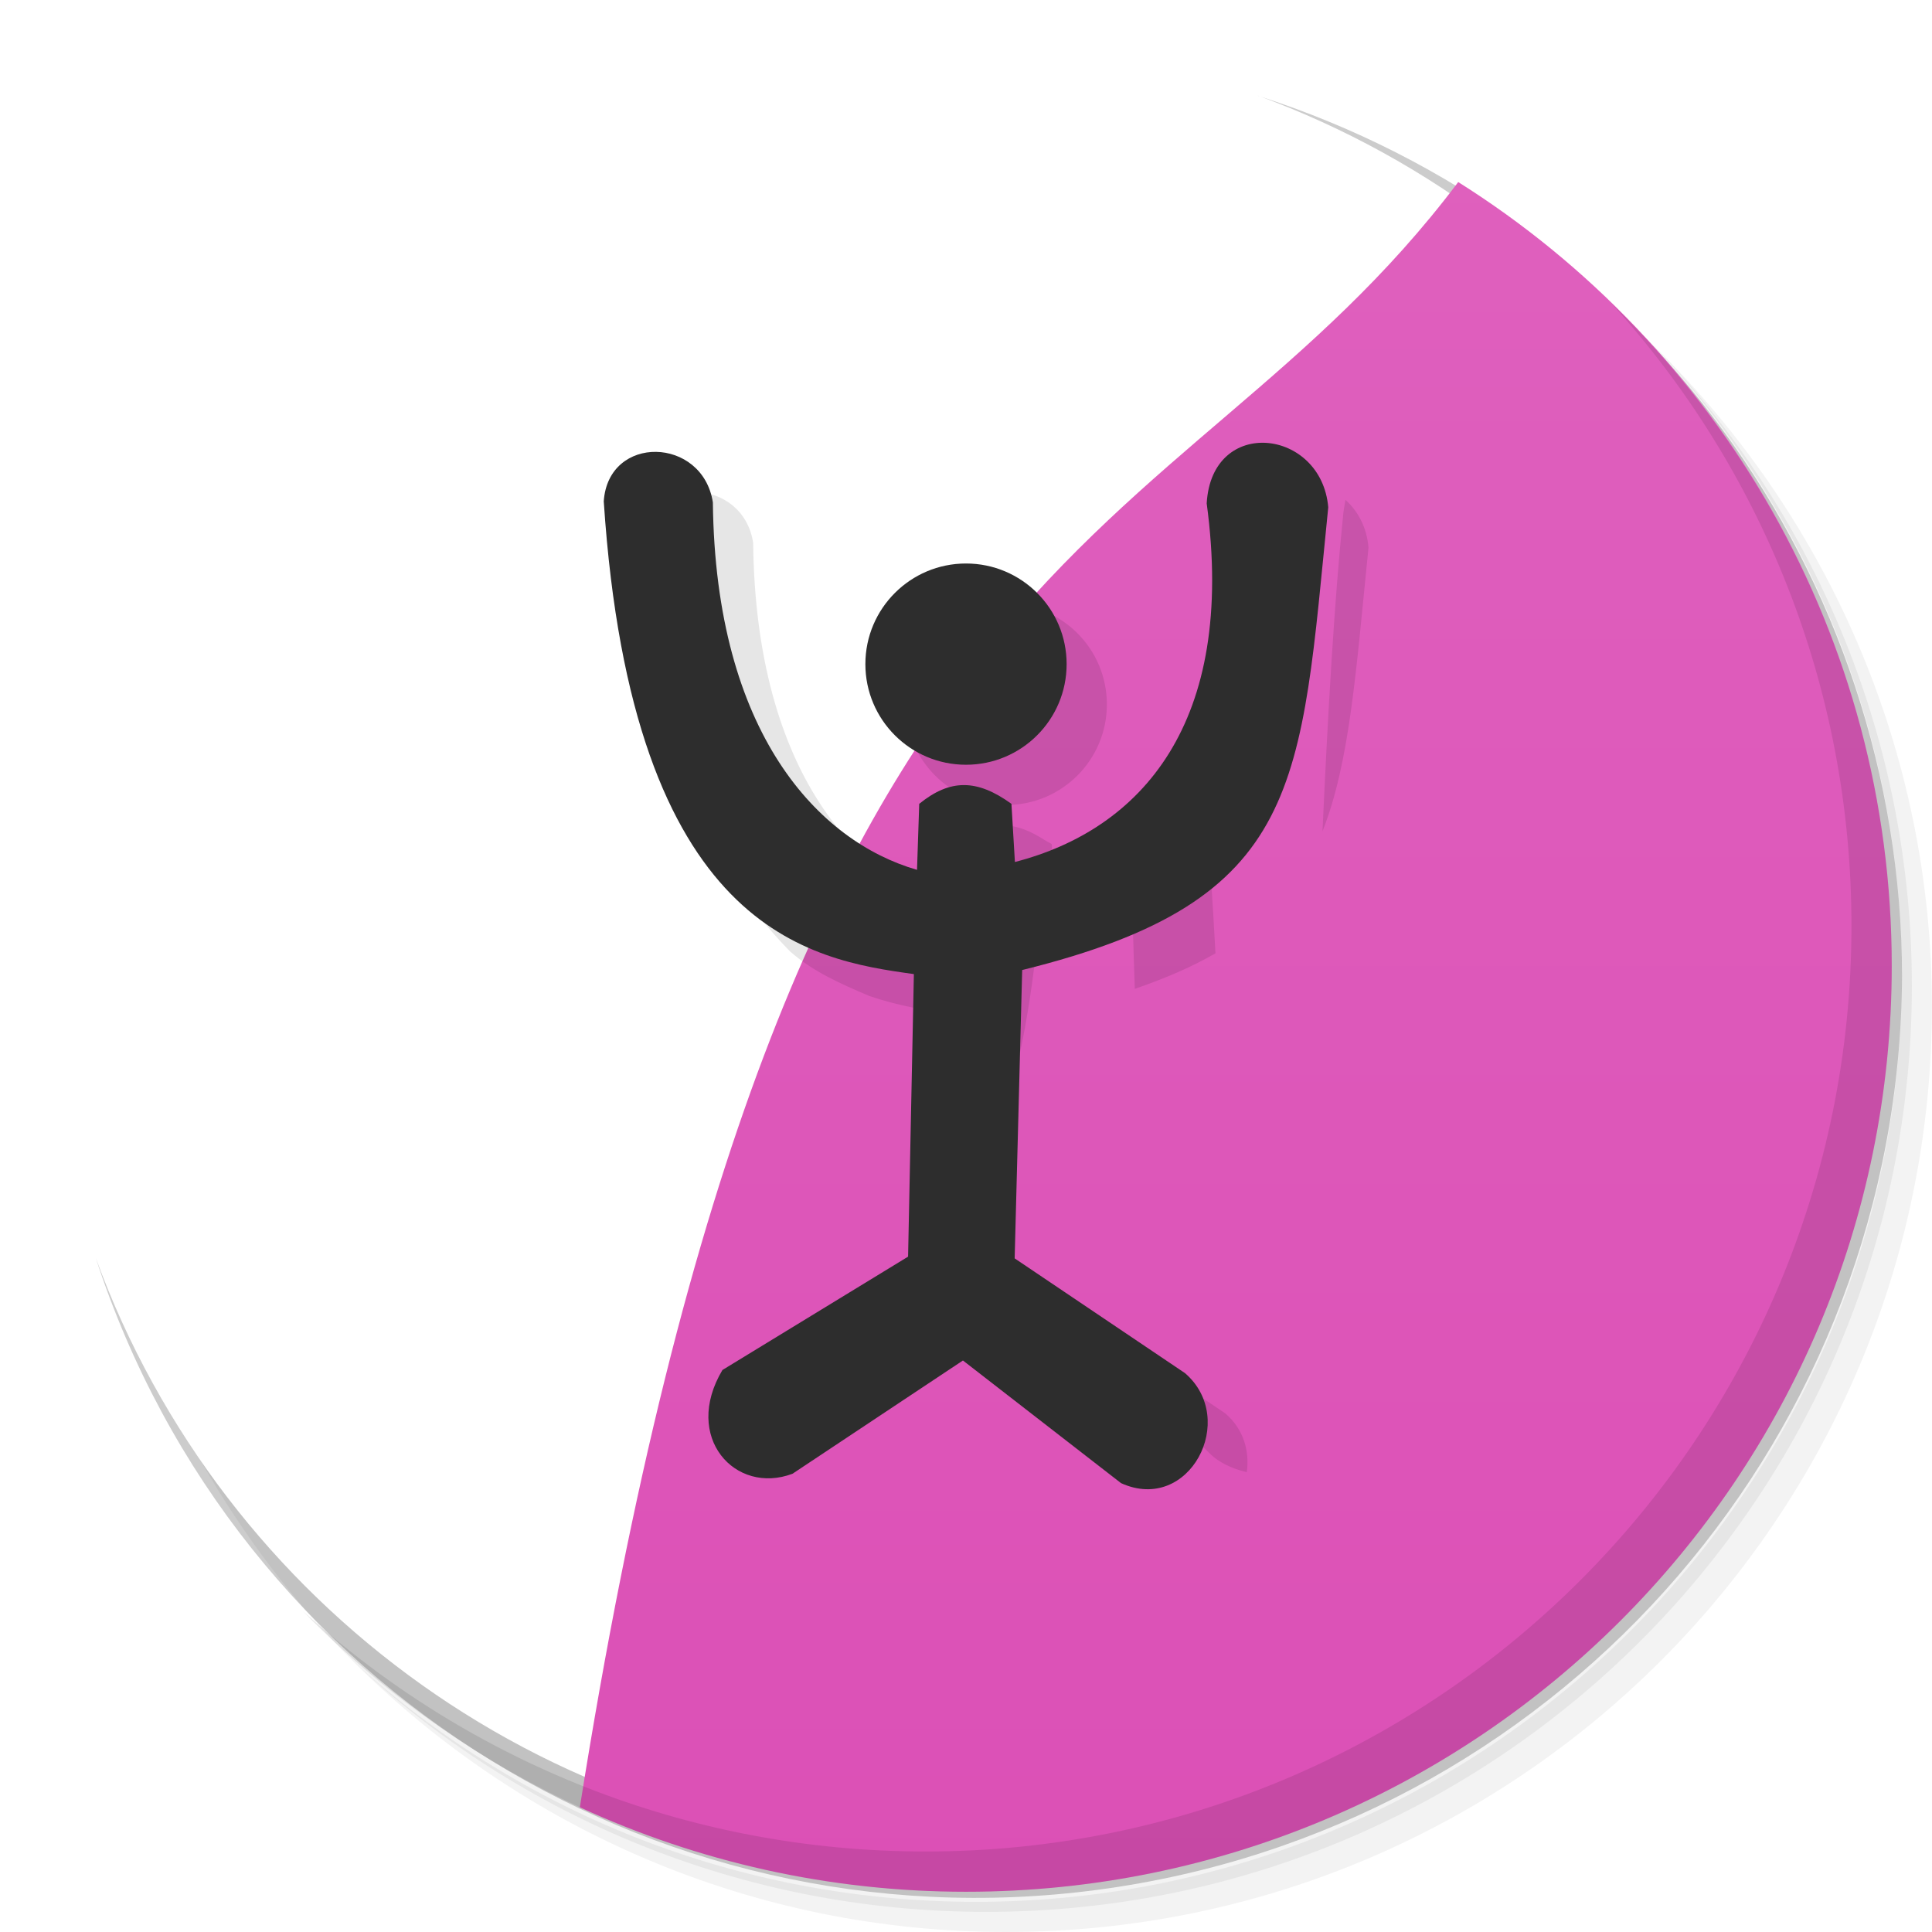
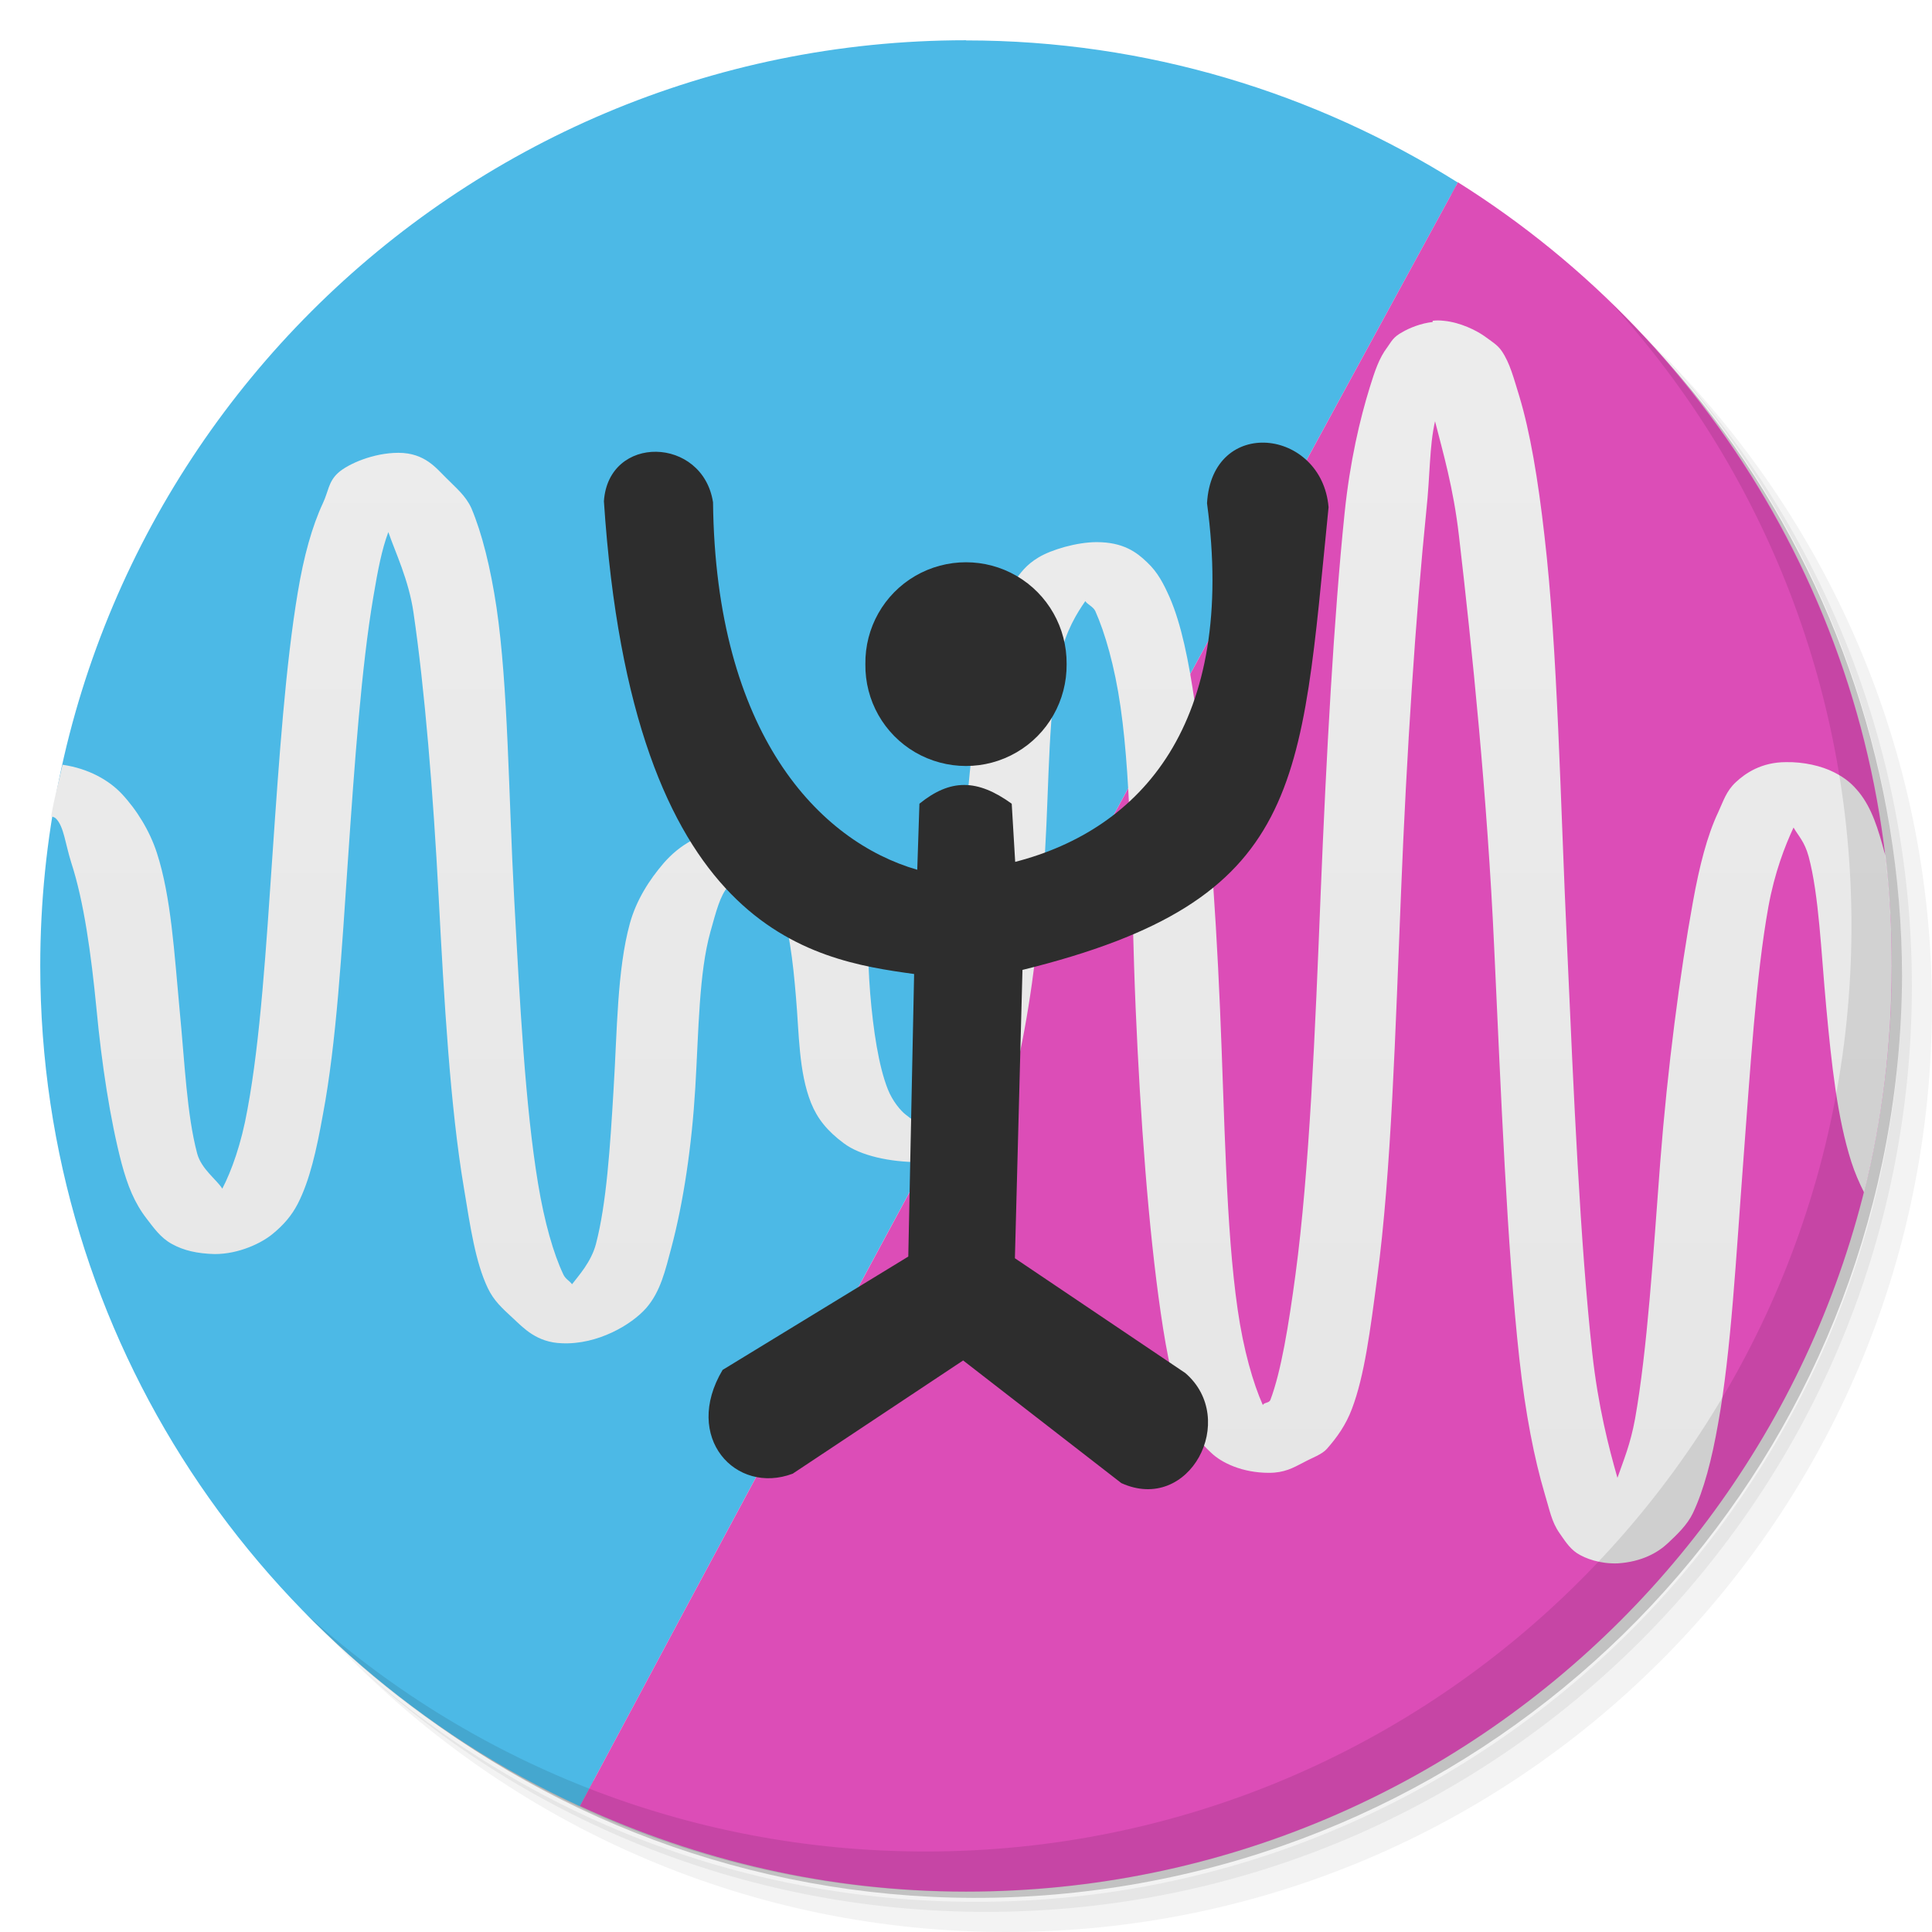
- <svg xmlns="http://www.w3.org/2000/svg" xmlns:xlink="http://www.w3.org/1999/xlink" viewBox="0 0 48 48" id="svg115188" version="1.1">
-   <defs id="defs115190">
-     <linearGradient id="linearGradient4194">
-       <stop style="stop-color:#eeeeee;stop-opacity:1;" offset="0" id="stop4196" />
-       <stop style="stop-color:#f8f8f8;stop-opacity:1" offset="1" id="stop4198" />
-     </linearGradient>
-     <linearGradient id="linearGradient4167">
-       <stop style="stop-color:#4ab8e6;stop-opacity:1;" offset="0" id="stop4169" />
-       <stop style="stop-color:#5cbfe8;stop-opacity:1" offset="1" id="stop4171" />
-     </linearGradient>
-     <linearGradient id="linearGradient3764" x1="1" x2="47" gradientUnits="userSpaceOnUse" gradientTransform="matrix(0,-1,1,0,-1.5e-6,48)">
-       <stop stop-color="#dc50b6" stop-opacity="1" id="stop115193" />
-       <stop offset="1" stop-color="#df61be" stop-opacity="1" id="stop115195" />
-     </linearGradient>
-     <clipPath id="clipPath-625867299">
-       <g transform="translate(0,-1004.362)" id="g115198">
-         <path d="m -24 13 c 0 1.105 -0.672 2 -1.5 2 -0.828 0 -1.5 -0.895 -1.5 -2 0 -1.105 0.672 -2 1.5 -2 0.828 0 1.5 0.895 1.5 2 z" transform="matrix(15.33333,0,0,11.5,415,878.8622)" fill="#1890d0" id="path115200" />
+ <svg xmlns="http://www.w3.org/2000/svg" viewBox="0 0 48 48">
+   <defs>
+     <clipPath>
+       <g transform="translate(0,-1004.362)">
+         <path d="m -24 13 c 0 1.105 -0.672 2 -1.5 2 -0.828 0 -1.5 -0.895 -1.5 -2 0 -1.105 0.672 -2 1.5 -2 0.828 0 1.5 0.895 1.5 2 z" transform="matrix(15.33333,0,0,11.5,415,878.8622)" fill="#1890d0" />
      </g>
    </clipPath>
-     <clipPath id="clipPath-632394149">
-       <g transform="translate(0,-1004.362)" id="g115203">
-         <path d="m -24 13 c 0 1.105 -0.672 2 -1.5 2 -0.828 0 -1.5 -0.895 -1.5 -2 0 -1.105 0.672 -2 1.5 -2 0.828 0 1.5 0.895 1.5 2 z" transform="matrix(15.33333,0,0,11.5,415,878.8622)" fill="#1890d0" id="path115205" />
+     <clipPath>
+       <g transform="translate(0,-1004.362)">
+         <path d="m -24 13 c 0 1.105 -0.672 2 -1.5 2 -0.828 0 -1.5 -0.895 -1.5 -2 0 -1.105 0.672 -2 1.5 -2 0.828 0 1.5 0.895 1.5 2 z" transform="matrix(15.33333,0,0,11.5,415,878.8622)" fill="#1890d0" />
      </g>
    </clipPath>
-     <linearGradient xlink:href="#linearGradient4167" id="linearGradient4173" x1="0" y1="47" x2="0" y2="1" gradientUnits="userSpaceOnUse" />
-     <linearGradient xlink:href="#linearGradient4194" id="linearGradient4200" x1="0" y1="47" x2="0" y2="1" gradientUnits="userSpaceOnUse" />
+     <linearGradient id="linearGradient3140" gradientUnits="userSpaceOnUse" gradientTransform="matrix(0,-1,1,0,-1.5e-6,48)" x1="1" x2="47">
+       <stop stop-color="#e4e4e4" stop-opacity="1" />
+       <stop offset="1" stop-color="#eee" stop-opacity="1" />
+     </linearGradient>
  </defs>
-   <g id="g115207">
-     <path d="m 36.31 5 c 5.859 4.062 9.688 10.831 9.688 18.5 c 0 12.426 -10.07 22.5 -22.5 22.5 c -7.669 0 -14.438 -3.828 -18.5 -9.688 c 1.037 1.822 2.306 3.499 3.781 4.969 c 4.085 3.712 9.514 5.969 15.469 5.969 c 12.703 0 23 -10.298 23 -23 c 0 -5.954 -2.256 -11.384 -5.969 -15.469 c -1.469 -1.475 -3.147 -2.744 -4.969 -3.781 z m 4.969 3.781 c 3.854 4.113 6.219 9.637 6.219 15.719 c 0 12.703 -10.297 23 -23 23 c -6.081 0 -11.606 -2.364 -15.719 -6.219 c 4.16 4.144 9.883 6.719 16.219 6.719 c 12.703 0 23 -10.298 23 -23 c 0 -6.335 -2.575 -12.06 -6.719 -16.219 z" opacity="0.05" id="path115209" />
-     <path d="m 41.28 8.781 c 3.712 4.085 5.969 9.514 5.969 15.469 c 0 12.703 -10.297 23 -23 23 c -5.954 0 -11.384 -2.256 -15.469 -5.969 c 4.113 3.854 9.637 6.219 15.719 6.219 c 12.703 0 23 -10.298 23 -23 c 0 -6.081 -2.364 -11.606 -6.219 -15.719 z" opacity="0.1" id="path115211" />
-     <path d="m 31.25 2.375 c 8.615 3.154 14.75 11.417 14.75 21.13 c 0 12.426 -10.07 22.5 -22.5 22.5 c -9.708 0 -17.971 -6.135 -21.12 -14.75 a 23 23 0 0 0 44.875 -7 a 23 23 0 0 0 -16 -21.875 z" opacity="0.2" id="path115213" />
+   <g>
+     <path d="m 36.31 5 c 5.859 4.062 9.688 10.831 9.688 18.5 c 0 12.426 -10.07 22.5 -22.5 22.5 c -7.669 0 -14.438 -3.828 -18.5 -9.688 c 1.037 1.822 2.306 3.499 3.781 4.969 c 4.085 3.712 9.514 5.969 15.469 5.969 c 12.703 0 23 -10.298 23 -23 c 0 -5.954 -2.256 -11.384 -5.969 -15.469 c -1.469 -1.475 -3.147 -2.744 -4.969 -3.781 z m 4.969 3.781 c 3.854 4.113 6.219 9.637 6.219 15.719 c 0 12.703 -10.297 23 -23 23 c -6.081 0 -11.606 -2.364 -15.719 -6.219 c 4.16 4.144 9.883 6.719 16.219 6.719 c 12.703 0 23 -10.298 23 -23 c 0 -6.335 -2.575 -12.06 -6.719 -16.219 z" opacity="0.05" />
+     <path d="m 41.28 8.781 c 3.712 4.085 5.969 9.514 5.969 15.469 c 0 12.703 -10.297 23 -23 23 c -5.954 0 -11.384 -2.256 -15.469 -5.969 c 4.113 3.854 9.637 6.219 15.719 6.219 c 12.703 0 23 -10.298 23 -23 c 0 -6.081 -2.364 -11.606 -6.219 -15.719 z" opacity="0.1" />
+     <path d="m 31.25 2.375 c 8.615 3.154 14.75 11.417 14.75 21.13 c 0 12.426 -10.07 22.5 -22.5 22.5 c -9.708 0 -17.971 -6.135 -21.12 -14.75 a 23 23 0 0 0 44.875 -7 a 23 23 0 0 0 -16 -21.875 z" opacity="0.2" />
  </g>
-   <g id="g115215">
-     <path style="fill:url(#linearGradient3764)" d="M 36.229,4.523 C 29.067,14.045 19.542,12.446 14.406,44.902 17.327,46.245 20.574,47 24,47 36.703,47 47,36.703 47,24 47,15.792 42.697,8.593 36.229,4.523 Z" id="path115217" />
-   </g>
-   <g id="g115219" />
-   <g id="g115221">
-     <g clip-path="url(#clipPath-625867299)" id="g115223">
-       <g transform="translate(1,1)" id="g115225">
-         <g opacity="0.1" id="g115227">
-           <g id="g115229">
-             <path d="m 0 0 l 0 48 l 12.75 0 c 7.828 -14.73 18.16 -33.762 25.938 -48 m -38.688 0" fill="#000" stroke="none" fill-rule="nonzero" fill-opacity="1" id="path115231" />
-             <path d="M 36.594 9 C 36.301 9.035 35.989 9.152 35.812 9.25 C 35.578 9.375 35.542 9.484 35.438 9.625 C 35.227 9.898 35.122 10.234 35 10.625 C 34.758 11.406 34.508 12.457 34.375 13.75 C 34.109 16.332 33.922 19.738 33.781 23.188 C 33.644 26.637 33.5 30.089 33.156 32.656 C 32.984 33.941 32.797 35.078 32.531 35.781 C 32.5 35.863 32.38 35.836 32.344 35.906 C 32.106 35.371 31.867 34.547 31.719 33.531 C 31.422 31.504 31.397 28.808 31.279 26.062 C 31.236 25.049 31.169 24.062 31.102 23.08 C 33.42 21.212 33.518 18.377 34 13.604 C 33.832 11.647 31.105 11.327 30.98 13.506 C 31.252 15.516 31.101 17.14 30.648 18.434 C 30.498 17.402 30.319 16.504 30.029 15.844 C 29.881 15.508 29.729 15.219 29.467 14.969 C 29.194 14.719 28.862 14.469 28.217 14.469 C 27.717 14.469 27.091 14.657 26.775 14.844 C 26.462 15.032 26.322 15.231 26.15 15.469 C 25.81 15.949 25.685 16.524 25.525 17.219 C 25.31 18.167 25.166 19.321 25.051 20.514 C 24.645 20.483 24.256 20.632 23.838 20.971 L 23.783 22.611 C 21.346 21.908 18.775 19.232 18.711 13.482 C 18.457 11.842 16.113 11.783 16 13.455 C 16.271 17.558 17.09 20.182 18.141 21.887 C 17.858 22.038 17.634 22.231 17.453 22.438 C 17.082 22.863 16.769 23.36 16.605 23.938 C 16.285 25.098 16.289 26.622 16.203 28.062 C 16.117 29.508 16.029 30.902 15.764 31.906 C 15.647 32.359 15.33 32.691 15.17 32.906 C 15.111 32.82 15.012 32.785 14.949 32.656 C 14.711 32.144 14.484 31.371 14.324 30.406 C 14.004 28.48 13.871 25.915 13.73 23.312 C 13.589 20.71 13.583 18.075 13.293 16.094 C 13.145 15.106 12.938 14.258 12.668 13.625 C 12.531 13.309 12.281 13.113 12.043 12.875 C 11.801 12.637 11.512 12.25 10.852 12.25 C 10.231 12.25 9.598 12.527 9.352 12.75 C 9.106 12.973 9.114 13.211 8.977 13.5 C 8.707 14.078 8.504 14.824 8.352 15.719 C 8.051 17.508 7.887 19.852 7.727 22.188 C 7.567 24.527 7.422 26.852 7.102 28.562 C 6.942 29.418 6.704 30.097 6.477 30.531 C 6.344 30.308 5.957 30.047 5.852 29.656 C 5.59 28.679 5.547 27.433 5.414 26.062 C 5.285 24.692 5.208 23.277 4.852 22.188 C 4.672 21.645 4.352 21.118 3.977 20.719 C 3.602 20.321 2.965 19.969 2.102 19.969 C 1.672 19.969 1.27 20.09 0.977 20.25 L 0.977 34.438 C 1.047 33.153 1.063 31.79 1.102 30.408 C 1.168 27.939 1.304 25.513 1.539 23.689 C 1.656 22.783 1.703 22.065 1.914 21.596 C 1.988 21.436 2.098 21.303 2.164 21.221 C 2.191 21.233 2.269 21.26 2.352 21.346 C 2.54 21.549 2.571 21.962 2.727 22.439 C 3.039 23.4 3.219 24.701 3.352 26.064 C 3.485 27.431 3.688 28.822 3.977 29.908 C 4.122 30.455 4.29 30.888 4.602 31.283 C 4.758 31.486 4.938 31.76 5.227 31.908 C 5.516 32.068 5.851 32.146 6.289 32.158 C 6.891 32.158 7.459 31.888 7.729 31.658 C 8.002 31.435 8.209 31.197 8.354 30.908 C 8.651 30.342 8.815 29.592 8.979 28.689 C 9.311 26.908 9.444 24.649 9.604 22.314 C 9.764 19.974 9.94 17.573 10.229 15.846 C 10.346 15.151 10.444 14.662 10.604 14.221 C 10.776 14.721 11.112 15.412 11.229 16.221 C 11.51 18.139 11.717 20.712 11.854 23.314 C 11.999 25.919 12.147 28.541 12.479 30.533 C 12.647 31.533 12.799 32.392 13.104 33.033 C 13.256 33.357 13.463 33.541 13.729 33.783 C 13.999 34.029 14.314 34.392 14.947 34.408 C 15.838 34.447 16.65 33.947 17.01 33.533 C 17.373 33.123 17.487 32.603 17.635 32.033 C 17.936 30.9 18.174 29.513 18.26 28.064 C 18.346 26.623 18.35 25.22 18.635 24.189 C 18.774 23.697 18.873 23.326 19.057 23.096 C 19.544 23.618 20.056 23.999 20.572 24.285 C 20.662 24.753 20.718 25.284 20.768 25.814 C 20.842 26.712 20.834 27.669 21.143 28.439 C 21.299 28.826 21.545 29.134 21.959 29.439 C 22.323 29.716 22.958 29.867 23.609 29.896 L 23.561 32.221 L 18.949 35.037 C 17.949 36.713 19.272 38.15 20.689 37.615 C 22.099 36.677 23.514 35.739 24.924 34.801 L 28.852 37.848 C 29.816 38.286 30.608 37.705 30.885 36.918 C 30.95 36.992 31.01 37.069 31.084 37.139 C 31.346 37.389 31.86 37.639 32.521 37.639 C 32.9 37.639 33.134 37.51 33.365 37.389 C 33.599 37.264 33.836 37.185 33.961 37.033 C 34.219 36.748 34.434 36.443 34.586 36.033 C 34.899 35.22 35.035 34.095 35.211 32.783 C 35.563 30.162 35.668 26.642 35.805 23.189 C 35.946 19.74 36.172 16.292 36.43 13.752 C 36.528 12.803 36.507 12.147 36.648 11.502 C 36.847 12.268 37.105 13.158 37.242 14.346 C 37.566 17.127 37.949 20.872 38.117 24.564 C 38.289 28.259 38.437 32.009 38.742 34.783 C 38.898 36.178 39.117 37.288 39.367 38.139 C 39.496 38.557 39.543 38.85 39.742 39.139 C 39.847 39.28 39.973 39.494 40.184 39.639 C 40.391 39.772 40.747 39.901 41.184 39.889 C 41.797 39.85 42.196 39.612 42.434 39.389 C 42.672 39.159 42.922 38.916 43.059 38.639 C 43.332 38.057 43.52 37.306 43.684 36.408 C 44.004 34.638 44.129 32.232 44.309 29.908 C 44.485 27.595 44.622 25.279 44.934 23.564 C 45.086 22.712 45.344 22.049 45.559 21.596 C 45.68 21.815 45.836 21.947 45.934 22.314 C 46.188 23.283 46.242 24.685 46.371 26.064 C 46.5 27.447 46.641 28.806 46.996 29.908 C 47.172 30.471 47.43 31.013 47.809 31.408 C 48.055 31.681 48.484 31.9 48.996 32.033 L 48.996 29.439 C 48.726 28.486 48.556 27.224 48.434 25.939 C 48.305 24.564 48.094 23.271 47.809 22.189 C 47.664 21.65 47.504 21.116 47.184 20.721 C 47.024 20.526 46.868 20.377 46.559 20.221 C 46.25 20.065 45.809 19.959 45.371 19.971 C 44.754 19.971 44.359 20.248 44.121 20.471 C 43.883 20.694 43.821 20.932 43.684 21.221 C 43.407 21.799 43.219 22.552 43.059 23.439 C 42.735 25.22 42.421 27.587 42.242 29.908 C 42.066 32.232 41.929 34.568 41.617 36.283 C 41.504 36.931 41.333 37.323 41.18 37.764 C 40.965 37.01 40.7 35.982 40.555 34.658 C 40.254 31.931 40.098 28.263 39.93 24.568 C 39.762 20.873 39.694 17.174 39.365 14.35 C 39.205 12.94 39.01 11.76 38.74 10.881 C 38.607 10.443 38.511 10.057 38.303 9.756 C 38.198 9.604 38.048 9.518 37.861 9.381 C 37.677 9.244 37.275 9.049 36.861 9.006 C 36.759 8.998 36.679 8.994 36.586 9.006 L 36.594 9 z M 27.959 15.971 C 28.01 16.053 28.154 16.112 28.209 16.221 C 28.439 16.756 28.686 17.584 28.834 18.596 C 28.936 19.294 28.992 20.091 29.035 20.924 C 28.434 21.476 27.726 21.875 26.961 22.16 C 27.061 20.389 27.035 18.627 27.334 17.346 C 27.479 16.705 27.744 16.272 27.959 15.971 z M 29.154 24.201 C 29.171 24.827 29.182 25.426 29.209 26.064 C 29.322 28.81 29.525 31.568 29.834 33.658 C 29.894 34.086 29.966 34.472 30.043 34.848 L 26.209 32.264 L 26.344 27.141 C 26.477 26.508 26.594 25.784 26.693 25.018 C 27.644 24.771 28.456 24.501 29.154 24.201 z M 22.539 24.998 C 22.953 25.086 23.348 25.152 23.705 25.201 L 23.631 28.803 C 23.587 28.792 23.524 28.734 23.459 28.688 C 23.342 28.602 23.139 28.355 23.018 28.062 C 22.788 27.48 22.659 26.59 22.58 25.688 C 22.56 25.459 22.55 25.229 22.539 24.998 z " transform="translate(-1,-1)" id="path115233" />
-           </g>
-         </g>
-       </g>
-     </g>
-   </g>
-   <g id="g115235">
-     <g clip-path="url(#clipPath-632394149)" id="g115237">
-       <g id="g115239">
-         <path d="m 0 0 l 0 48 l 12.75 0 c 7.828 -14.73 18.16 -33.762 25.938 -48 m -38.688 0" id="path115241" style="fill-opacity:1.0;fill:url(#linearGradient4173)" stroke="none" fill-rule="nonzero" fill-opacity="1" fill="#4ab8e6" />
-         <path d="m 35.594 8 c -0.293 0.035 -0.605 0.152 -0.781 0.25 c -0.234 0.125 -0.27 0.234 -0.375 0.375 c -0.211 0.273 -0.316 0.609 -0.438 1 c -0.242 0.781 -0.492 1.832 -0.625 3.125 c -0.266 2.582 -0.453 5.988 -0.594 9.438 c -0.137 3.449 -0.281 6.902 -0.625 9.469 c -0.172 1.285 -0.359 2.422 -0.625 3.125 c -0.031 0.082 -0.152 0.055 -0.188 0.125 c -0.238 -0.535 -0.477 -1.359 -0.625 -2.375 c -0.297 -2.027 -0.32 -4.723 -0.438 -7.469 c -0.117 -2.746 -0.32 -5.5 -0.625 -7.594 c -0.152 -1.047 -0.332 -1.957 -0.625 -2.625 c -0.148 -0.336 -0.301 -0.625 -0.563 -0.875 c -0.273 -0.25 -0.605 -0.5 -1.25 -0.5 c -0.5 0 -1.125 0.188 -1.441 0.375 c -0.313 0.188 -0.453 0.387 -0.625 0.625 c -0.34 0.48 -0.465 1.055 -0.625 1.75 c -0.316 1.391 -0.516 3.184 -0.625 4.969 c -0.105 1.785 -0.16 3.586 -0.438 4.875 c -0.145 0.645 -0.43 1.199 -0.625 1.5 c -0.105 0.152 -0.152 0.227 -0.191 0.25 c -0.043 0 -0.117 -0.074 -0.188 -0.125 c -0.117 -0.086 -0.32 -0.332 -0.441 -0.625 c -0.23 -0.582 -0.359 -1.473 -0.438 -2.375 c -0.078 -0.902 -0.016 -1.852 -0.375 -2.625 c -0.18 -0.387 -0.414 -0.703 -0.875 -1 c -0.461 -0.293 -1.324 -0.488 -2.063 -0.469 c -0.895 0.039 -1.441 0.418 -1.813 0.844 c -0.371 0.426 -0.684 0.922 -0.848 1.5 c -0.32 1.16 -0.316 2.684 -0.402 4.125 c -0.086 1.445 -0.176 2.84 -0.441 3.844 c -0.117 0.453 -0.434 0.785 -0.594 1 c -0.059 -0.086 -0.156 -0.121 -0.219 -0.25 c -0.238 -0.512 -0.465 -1.285 -0.625 -2.25 c -0.32 -1.926 -0.453 -4.492 -0.594 -7.094 c -0.141 -2.602 -0.148 -5.238 -0.438 -7.219 c -0.148 -0.988 -0.355 -1.836 -0.625 -2.469 c -0.137 -0.316 -0.387 -0.512 -0.625 -0.75 c -0.242 -0.238 -0.531 -0.625 -1.191 -0.625 c -0.621 0 -1.254 0.277 -1.5 0.5 c -0.246 0.223 -0.238 0.461 -0.375 0.75 c -0.27 0.578 -0.473 1.324 -0.625 2.219 c -0.301 1.789 -0.465 4.133 -0.625 6.469 c -0.16 2.34 -0.305 4.664 -0.625 6.375 c -0.16 0.855 -0.398 1.535 -0.625 1.969 c -0.133 -0.223 -0.52 -0.484 -0.625 -0.875 c -0.262 -0.977 -0.305 -2.223 -0.438 -3.594 c -0.129 -1.371 -0.207 -2.785 -0.563 -3.875 c -0.18 -0.543 -0.5 -1.07 -0.875 -1.469 c -0.375 -0.398 -1.012 -0.75 -1.875 -0.75 c -0.43 0 -0.832 0.121 -1.125 0.281 l 0 14.188 c 0.07 -1.285 0.086 -2.648 0.125 -4.03 c 0.066 -2.469 0.203 -4.895 0.438 -6.719 c 0.117 -0.906 0.164 -1.625 0.375 -2.094 c 0.074 -0.16 0.184 -0.293 0.25 -0.375 c 0.027 0.012 0.105 0.039 0.188 0.125 c 0.188 0.203 0.219 0.617 0.375 1.094 c 0.312 0.961 0.492 2.262 0.625 3.625 c 0.133 1.367 0.336 2.758 0.625 3.844 c 0.145 0.547 0.313 0.98 0.625 1.375 c 0.156 0.203 0.336 0.477 0.625 0.625 c 0.289 0.16 0.625 0.238 1.063 0.25 c 0.602 0 1.168 -0.27 1.438 -0.5 c 0.273 -0.223 0.48 -0.461 0.625 -0.75 c 0.297 -0.566 0.461 -1.316 0.625 -2.219 c 0.332 -1.781 0.465 -4.04 0.625 -6.375 c 0.16 -2.34 0.336 -4.742 0.625 -6.469 c 0.117 -0.695 0.215 -1.184 0.375 -1.625 c 0.172 0.5 0.508 1.191 0.625 2 c 0.281 1.918 0.488 4.492 0.625 7.094 c 0.145 2.605 0.293 5.227 0.625 7.219 c 0.168 1 0.32 1.859 0.625 2.5 c 0.152 0.324 0.359 0.508 0.625 0.75 c 0.27 0.246 0.586 0.609 1.219 0.625 c 0.891 0.039 1.703 -0.461 2.063 -0.875 c 0.363 -0.41 0.477 -0.93 0.625 -1.5 c 0.301 -1.133 0.539 -2.52 0.625 -3.969 c 0.086 -1.441 0.09 -2.844 0.375 -3.875 c 0.145 -0.512 0.242 -0.898 0.441 -1.125 c 0.191 -0.223 0.395 -0.25 0.438 -0.25 c 0.234 0 0.246 0.047 0.375 0.125 c 0.125 0.082 0.305 0.223 0.441 0.5 c 0.262 0.559 0.355 1.48 0.438 2.375 c 0.074 0.898 0.066 1.855 0.375 2.625 c 0.156 0.387 0.402 0.695 0.816 1 c 0.406 0.309 1.148 0.469 1.875 0.469 c 0.5 0 0.941 -0.055 1.25 -0.25 c 0.305 -0.184 0.465 -0.477 0.625 -0.719 c 0.316 -0.477 0.477 -1.055 0.625 -1.75 c 0.297 -1.387 0.52 -3.215 0.625 -5 c 0.102 -1.781 0.074 -3.555 0.375 -4.844 c 0.145 -0.641 0.41 -1.074 0.625 -1.375 c 0.051 0.082 0.195 0.141 0.25 0.25 c 0.23 0.535 0.477 1.363 0.625 2.375 c 0.297 2.027 0.258 4.723 0.375 7.469 c 0.113 2.746 0.316 5.504 0.625 7.594 c 0.148 1.047 0.328 1.961 0.625 2.625 c 0.145 0.336 0.359 0.605 0.625 0.855 c 0.262 0.25 0.777 0.5 1.438 0.5 c 0.379 0 0.613 -0.129 0.844 -0.25 c 0.234 -0.125 0.469 -0.203 0.594 -0.355 c 0.258 -0.285 0.473 -0.59 0.625 -1 c 0.313 -0.813 0.449 -1.938 0.625 -3.25 c 0.352 -2.621 0.457 -6.141 0.594 -9.594 c 0.141 -3.449 0.367 -6.898 0.625 -9.438 c 0.098 -0.949 0.078 -1.605 0.219 -2.25 c 0.199 0.766 0.457 1.656 0.594 2.844 c 0.324 2.781 0.707 6.527 0.875 10.219 c 0.172 3.695 0.32 7.445 0.625 10.219 c 0.156 1.395 0.375 2.504 0.625 3.355 c 0.129 0.418 0.176 0.711 0.375 1 c 0.105 0.141 0.23 0.355 0.441 0.5 c 0.207 0.133 0.563 0.262 1 0.25 c 0.613 -0.039 1.012 -0.277 1.25 -0.5 c 0.238 -0.23 0.488 -0.473 0.625 -0.75 c 0.273 -0.582 0.461 -1.332 0.625 -2.23 c 0.32 -1.77 0.445 -4.176 0.625 -6.5 c 0.176 -2.313 0.313 -4.629 0.625 -6.344 c 0.152 -0.852 0.41 -1.516 0.625 -1.969 c 0.121 0.219 0.277 0.352 0.375 0.719 c 0.254 0.969 0.309 2.371 0.438 3.75 c 0.129 1.383 0.27 2.742 0.625 3.844 c 0.176 0.563 0.434 1.105 0.813 1.5 c 0.246 0.273 0.676 0.492 1.188 0.625 l 0 -2.594 c -0.27 -0.953 -0.441 -2.215 -0.563 -3.5 c -0.129 -1.375 -0.34 -2.668 -0.625 -3.75 c -0.145 -0.539 -0.305 -1.074 -0.625 -1.469 c -0.16 -0.195 -0.316 -0.344 -0.625 -0.5 c -0.309 -0.156 -0.75 -0.262 -1.188 -0.25 c -0.617 0 -1.012 0.277 -1.25 0.5 c -0.238 0.223 -0.301 0.461 -0.438 0.75 c -0.277 0.578 -0.465 1.332 -0.625 2.219 c -0.324 1.781 -0.637 4.148 -0.816 6.469 c -0.176 2.324 -0.313 4.66 -0.625 6.375 c -0.113 0.648 -0.285 1.039 -0.438 1.48 c -0.215 -0.754 -0.48 -1.781 -0.625 -3.105 c -0.301 -2.727 -0.457 -6.395 -0.625 -10.09 c -0.168 -3.695 -0.234 -7.395 -0.563 -10.219 c -0.16 -1.41 -0.355 -2.59 -0.625 -3.469 c -0.133 -0.438 -0.23 -0.824 -0.438 -1.125 c -0.105 -0.152 -0.254 -0.238 -0.441 -0.375 c -0.184 -0.137 -0.586 -0.332 -1 -0.375 c -0.102 -0.008 -0.184 -0.012 -0.277 0 m 0.008 -0.004" id="path115243" style="fill:url(#linearGradient4200);fill-opacity:1" stroke="none" fill-rule="nonzero" fill-opacity="1" fill="#f8f8f8" />
-       </g>
-     </g>
-   </g>
-   <g id="g4254" transform="translate(0.996,1.001394)" />
-   <g id="g115245">
-     <path d="m 40.03 7.531 c 3.712 4.084 5.969 9.514 5.969 15.469 0 12.703 -10.297 23 -23 23 c -5.954 0 -11.384 -2.256 -15.469 -5.969 4.178 4.291 10.01 6.969 16.469 6.969 c 12.703 0 23 -10.298 23 -23 0 -6.462 -2.677 -12.291 -6.969 -16.469 z" opacity="0.1" id="path115247" />
-   </g>
-   <g id="g4304">
-     <path style="fill:#000000;fill-opacity:0.098" d="M 17.303,12.227 C 16.671,12.216 16.056,12.619 16,13.455 c 0.277,4.071 0.937,7.439 3.631,10.186 3.62e-4,3.02e-4 0.002,-3.02e-4 0.002,0 0.571,0.505 1.274,0.809 1.951,1.098 7.9e-4,2.73e-4 0.001,0.002 0.002,0.002 0.724,0.25 1.418,0.361 2.02,0.445 0.031,0.004 0.069,0.011 0.1,0.016 l -0.051,2.479 -0.023,1.15 c 0.169,-0.039 0.325,-0.091 0.453,-0.172 0.305,-0.184 0.465,-0.477 0.625,-0.719 0.316,-0.477 0.477,-1.055 0.625,-1.75 0.147,-0.685 0.276,-1.48 0.381,-2.322 0.282,-0.522 0.56,-1.038 0.85,-1.572 -0.118,0.037 -0.229,0.09 -0.35,0.121 l -0.086,-1.445 c -0.055,-0.04 -0.103,-0.055 -0.156,-0.09 -0.006,-0.004 -0.011,-0.006 -0.018,-0.01 -0.35,-0.224 -0.675,-0.359 -0.986,-0.363 -0.006,-1.08e-4 -0.013,-0.004 -0.02,-0.004 -0.386,-0.015 -0.715,0.248 -0.992,0.393 -0.011,0.008 -0.022,0.011 -0.033,0.02 -0.027,0.022 -0.062,0.04 -0.086,0.055 l -0.055,1.641 c -2.437,-0.703 -5.008,-3.379 -5.072,-9.129 -0.127,-0.82 -0.776,-1.245 -1.408,-1.256 z m 16.123,0.191 c -0.015,0.118 -0.038,0.21 -0.051,0.332 -0.226,2.19 -0.386,5.005 -0.518,7.904 C 33.538,18.931 33.69,16.667 34,13.604 33.956,13.088 33.731,12.691 33.426,12.418 Z M 25,15 c -1.381,0 -2.5,1.119 -2.5,2.5 0,1.381 1.119,2.5 2.5,2.5 1.381,0 2.5,-1.119 2.5,-2.5 C 27.5,16.119 26.381,15 25,15 Z m 4.932,4.877 c -0.492,0.737 -1.113,1.313 -1.824,1.746 0.027,0.952 0.049,1.938 0.086,2.945 0.776,-0.267 1.442,-0.558 2.004,-0.883 -0.071,-1.317 -0.152,-2.616 -0.266,-3.809 z m -0.812,14.348 c 0.095,0.395 0.205,0.756 0.34,1.059 0.145,0.336 0.359,0.605 0.625,0.855 0.183,0.175 0.496,0.346 0.891,0.436 0.07,-0.511 -0.068,-1.058 -0.533,-1.459 z" id="path4298" />
-     <g id="g4156" transform="translate(-0.004,0.00139454)">
-       <g id="g4280">
-         <path style="fill:#2d2d2d;fill-opacity:1;fill-rule:nonzero;stroke:none" d="M 31.475 11.004 C 30.756 10.952 30.043 11.416 29.98 12.506 C 30.718 17.975 28.343 20.608 25.215 21.416 L 25.129 19.971 C 24.27 19.35 23.604 19.35 22.838 19.971 L 22.783 21.611 C 20.346 20.908 17.775 18.232 17.711 12.482 C 17.457 10.842 15.113 10.783 15 12.455 C 15.707 23.157 20.136 23.846 22.705 24.201 L 22.561 31.221 L 17.949 34.037 C 16.949 35.713 18.272 37.15 19.689 36.615 C 21.099 35.677 22.514 34.739 23.924 33.801 L 27.852 36.848 C 29.546 37.618 30.773 35.263 29.441 34.115 L 25.209 31.264 L 25.396 24.1 C 32.415 22.37 32.301 19.521 33 12.604 C 32.916 11.625 32.193 11.056 31.475 11.004 z M 24 14 A 2.5 2.5 0 0 0 21.5 16.5 A 2.5 2.5 0 0 0 24 19 A 2.5 2.5 0 0 0 26.5 16.5 A 2.5 2.5 0 0 0 24 14 z " transform="translate(0.004,-0.00139454)" id="path156356" />
-       </g>
-     </g>
-   </g>
+   <path d="m 24 1 c -12.703 0 -23 10.297 -23 23 c 0 9.273 5.502 17.236 13.406 20.875 c 6.822 -12.793 14.924 -27.711 21.813 -40.34 c -3.539 -2.222 -7.731 -3.531 -12.219 -3.531 z m 12.219 3.531 c 0.405 0.254 0.8 0.534 1.188 0.813 c -0.394 -0.284 -0.775 -0.554 -1.188 -0.813 z m 1.188 0.813 c 0.387 0.278 0.756 0.543 1.125 0.844 c -0.364 -0.298 -0.743 -0.568 -1.125 -0.844 z m -23 39.531 c 0.734 0.338 1.477 0.646 2.25 0.906 c -0.768 -0.262 -1.519 -0.57 -2.25 -0.906 z m 2.25 0.906 c 0.762 0.257 1.548 0.479 2.344 0.656 c -0.802 -0.181 -1.575 -0.394 -2.344 -0.656 z m 23.969 -37.656 c 0.308 0.322 0.617 0.66 0.906 1 c -0.291 -0.342 -0.596 -0.675 -0.906 -1 z m 1.844 2.188 c 0.284 0.382 0.552 0.788 0.813 1.188 c -0.267 -0.411 -0.521 -0.795 -0.813 -1.188 z m 0.813 1.188 c 0.26 0.4 0.514 0.802 0.75 1.219 c -0.234 -0.414 -0.492 -0.821 -0.75 -1.219 z m 3.656 10.969 c 0.033 0.505 0.063 1.018 0.063 1.531 c 0 -0.515 -0.029 -1.025 -0.063 -1.531 z m -26.719 24.22 c 0.413 0.068 0.83 0.11 1.25 0.156 c -0.416 -0.047 -0.841 -0.087 -1.25 -0.156 z" fill="#4cb9e6" stroke="none" fill-opacity="1" />
+   <path d="m 36.22 4.531 c -6.888 12.633 -14.99 27.551 -21.813 40.34 c 2.924 1.346 6.163 2.125 9.594 2.125 c 12.703 0 23 -10.297 23 -23 c 0 -8.215 -4.302 -15.401 -10.781 -19.469 z" fill="#dc4db7" fill-rule="evenodd" stroke="none" fill-opacity="1" />
+   <path d="m 35.594 7.969 l 0 0.031 c -0.289 0.031 -0.578 0.148 -0.75 0.25 c -0.234 0.125 -0.27 0.23 -0.375 0.375 c -0.211 0.277 -0.316 0.609 -0.438 1 c -0.242 0.781 -0.492 1.832 -0.625 3.125 c -0.266 2.582 -0.453 5.991 -0.594 9.438 c -0.137 3.449 -0.281 6.898 -0.625 9.469 c -0.172 1.281 -0.359 2.422 -0.625 3.125 c -0.035 0.082 -0.151 0.055 -0.188 0.125 c -0.238 -0.535 -0.48 -1.363 -0.625 -2.375 c -0.293 -2.027 -0.32 -4.723 -0.438 -7.469 c -0.117 -2.746 -0.32 -5.504 -0.625 -7.594 c -0.152 -1.047 -0.336 -1.961 -0.625 -2.625 c -0.148 -0.332 -0.294 -0.625 -0.563 -0.875 c -0.262 -0.254 -0.598 -0.5 -1.25 -0.5 c -0.496 0 -1.125 0.188 -1.438 0.375 c -0.316 0.188 -0.457 0.387 -0.625 0.625 c -0.34 0.48 -0.465 1.055 -0.625 1.75 c -0.32 1.387 -0.523 3.184 -0.625 4.969 c -0.105 1.789 -0.152 3.582 -0.438 4.875 c -0.141 0.645 -0.426 1.199 -0.625 1.5 c -0.098 0.152 -0.148 0.223 -0.188 0.25 c -0.043 0 -0.116 -0.074 -0.188 -0.125 c -0.117 -0.09 -0.323 -0.332 -0.438 -0.625 c -0.23 -0.578 -0.363 -1.477 -0.438 -2.375 c -0.078 -0.902 -0.016 -1.851 -0.375 -2.625 c -0.184 -0.383 -0.414 -0.707 -0.875 -1 c -0.461 -0.297 -1.328 -0.492 -2.063 -0.469 c -0.895 0.039 -1.438 0.418 -1.813 0.844 c -0.367 0.426 -0.684 0.926 -0.844 1.5 c -0.32 1.16 -0.316 2.684 -0.406 4.125 c -0.086 1.445 -0.175 2.836 -0.438 3.844 c -0.121 0.453 -0.434 0.789 -0.594 1 c -0.059 -0.086 -0.16 -0.121 -0.219 -0.25 c -0.242 -0.512 -0.465 -1.285 -0.625 -2.25 c -0.32 -1.93 -0.453 -4.5 -0.594 -7.094 c -0.141 -2.602 -0.148 -5.242 -0.438 -7.219 c -0.148 -0.988 -0.359 -1.84 -0.625 -2.469 c -0.145 -0.316 -0.387 -0.508 -0.625 -0.75 c -0.242 -0.234 -0.527 -0.625 -1.188 -0.625 c -0.621 0 -1.254 0.277 -1.5 0.5 c -0.242 0.223 -0.238 0.461 -0.375 0.75 c -0.27 0.578 -0.477 1.324 -0.625 2.219 c -0.301 1.789 -0.465 4.133 -0.625 6.469 c -0.16 2.34 -0.305 4.664 -0.625 6.375 c -0.152 0.859 -0.399 1.535 -0.625 1.969 c -0.137 -0.223 -0.52 -0.484 -0.625 -0.875 c -0.258 -0.977 -0.305 -2.223 -0.438 -3.594 c -0.129 -1.371 -0.207 -2.781 -0.563 -3.875 c -0.176 -0.543 -0.5 -1.07 -0.875 -1.469 c -0.311 -0.33 -0.818 -0.626 -1.469 -0.719 c -0.094 0.425 -0.211 0.848 -0.281 1.281 c 0.037 0.018 0.074 0.01 0.125 0.063 c 0.191 0.199 0.223 0.613 0.375 1.094 c 0.313 0.961 0.492 2.262 0.625 3.625 c 0.129 1.367 0.34 2.758 0.625 3.844 c 0.148 0.547 0.316 0.977 0.625 1.375 c 0.156 0.199 0.336 0.469 0.625 0.625 c 0.289 0.16 0.622 0.238 1.063 0.25 c 0.602 0 1.164 -0.273 1.438 -0.5 c 0.273 -0.223 0.477 -0.461 0.625 -0.75 c 0.297 -0.578 0.465 -1.328 0.625 -2.219 c 0.336 -1.781 0.465 -4.04 0.625 -6.375 c 0.16 -2.336 0.332 -4.742 0.625 -6.469 c 0.117 -0.695 0.211 -1.184 0.375 -1.625 c 0.172 0.5 0.508 1.192 0.625 2 c 0.281 1.918 0.488 4.468 0.625 7.06 c 0.137 2.605 0.289 5.227 0.625 7.219 c 0.164 1 0.289 1.855 0.594 2.5 c 0.152 0.32 0.359 0.504 0.625 0.75 c 0.266 0.246 0.59 0.605 1.219 0.625 c 0.887 0.039 1.73 -0.461 2.094 -0.875 c 0.359 -0.414 0.473 -0.934 0.625 -1.5 c 0.301 -1.133 0.508 -2.527 0.594 -3.969 c 0.086 -1.441 0.09 -2.848 0.375 -3.875 c 0.145 -0.516 0.241 -0.902 0.438 -1.125 c 0.195 -0.223 0.398 -0.25 0.438 -0.25 c 0.23 0 0.246 0.047 0.375 0.125 c 0.125 0.082 0.313 0.223 0.438 0.5 c 0.262 0.559 0.363 1.477 0.438 2.375 c 0.078 0.895 0.066 1.852 0.375 2.625 c 0.156 0.387 0.401 0.695 0.813 1 c 0.41 0.309 1.148 0.469 1.875 0.469 c 0.496 0 0.945 -0.055 1.25 -0.25 c 0.305 -0.188 0.469 -0.477 0.625 -0.719 c 0.32 -0.477 0.48 -1.055 0.625 -1.75 c 0.297 -1.391 0.516 -3.219 0.625 -5 c 0.105 -1.785 0.078 -3.543 0.375 -4.844 c 0.148 -0.645 0.418 -1.078 0.625 -1.375 c 0.051 0.082 0.199 0.137 0.25 0.25 c 0.238 0.535 0.48 1.363 0.625 2.375 c 0.293 2.027 0.258 4.723 0.375 7.469 c 0.117 2.746 0.32 5.504 0.625 7.594 c 0.152 1.047 0.336 1.957 0.625 2.625 c 0.145 0.332 0.359 0.598 0.625 0.844 c 0.262 0.254 0.781 0.5 1.438 0.5 c 0.387 0 0.601 -0.125 0.844 -0.25 c 0.227 -0.125 0.469 -0.203 0.594 -0.344 c 0.254 -0.289 0.473 -0.594 0.625 -1 c 0.309 -0.816 0.453 -1.938 0.625 -3.25 c 0.352 -2.625 0.453 -6.145 0.594 -9.594 c 0.137 -3.453 0.367 -6.898 0.625 -9.438 c 0.102 -0.949 0.074 -1.605 0.219 -2.25 c 0.195 0.766 0.457 1.652 0.594 2.844 c 0.324 2.781 0.707 6.523 0.875 10.219 c 0.172 3.695 0.32 7.445 0.625 10.219 c 0.152 1.383 0.375 2.5 0.625 3.344 c 0.129 0.422 0.172 0.711 0.375 1 c 0.102 0.141 0.23 0.363 0.438 0.5 c 0.211 0.133 0.563 0.262 1 0.25 c 0.617 -0.039 1.012 -0.277 1.25 -0.5 c 0.238 -0.223 0.488 -0.461 0.625 -0.75 c 0.273 -0.578 0.469 -1.328 0.625 -2.219 c 0.324 -1.781 0.449 -4.18 0.625 -6.5 c 0.176 -2.324 0.316 -4.629 0.625 -6.344 c 0.156 -0.859 0.414 -1.516 0.625 -1.969 c 0.125 0.215 0.273 0.348 0.375 0.719 c 0.258 0.965 0.309 2.371 0.438 3.75 c 0.129 1.383 0.27 2.738 0.625 3.844 c 0.081 0.254 0.193 0.512 0.313 0.75 c 0.452 -1.8 0.688 -3.685 0.688 -5.625 c 0 -0.933 -0.048 -1.846 -0.156 -2.75 c -0.008 -0.029 -0.024 -0.065 -0.031 -0.094 c -0.145 -0.543 -0.305 -1.074 -0.625 -1.469 c -0.16 -0.195 -0.316 -0.344 -0.625 -0.5 c -0.309 -0.156 -0.749 -0.258 -1.188 -0.25 c -0.613 0 -1.012 0.277 -1.25 0.5 c -0.238 0.223 -0.304 0.461 -0.438 0.75 c -0.273 0.578 -0.465 1.332 -0.625 2.219 c -0.324 1.781 -0.633 4.144 -0.813 6.469 c -0.176 2.32 -0.32 4.656 -0.625 6.375 c -0.117 0.641 -0.288 1.035 -0.438 1.469 c -0.215 -0.75 -0.48 -1.777 -0.625 -3.094 c -0.301 -2.73 -0.461 -6.402 -0.625 -10.09 c -0.172 -3.695 -0.234 -7.395 -0.563 -10.219 c -0.16 -1.414 -0.359 -2.59 -0.625 -3.469 c -0.137 -0.441 -0.233 -0.828 -0.438 -1.125 c -0.102 -0.152 -0.258 -0.242 -0.438 -0.375 c -0.191 -0.133 -0.586 -0.336 -1 -0.375 c -0.105 -0.012 -0.191 -0.012 -0.281 0 z" fill="url(#linearGradient3140)" fill-opacity="1" />
+   <path d="m 26.5 16.5 c 0.008 0.902 -0.465 1.738 -1.242 2.191 -0.777 0.453 -1.738 0.453 -2.52 0 -0.777 -0.453 -1.25 -1.289 -1.238 -2.191 -0.012 -0.902 0.461 -1.738 1.238 -2.191 0.781 -0.453 1.742 -0.453 2.52 0 0.777 0.453 1.25 1.289 1.242 2.191 m 0 0" fill="#2d2d2d" fill-rule="nonzero" stroke="none" fill-opacity="1" />
+   <path d="m 22.789 21.609 c -2.438 -0.703 -5.01 -3.379 -5.074 -9.129 -0.254 -1.641 -2.598 -1.699 -2.711 -0.027 0.707 10.703 5.137 11.391 7.707 11.746 l -0.145 7.02 -4.613 2.816 c -1 1.676 0.324 3.113 1.742 2.578 1.41 -0.938 2.824 -1.875 4.234 -2.813 l 3.93 3.047 c 1.695 0.77 2.922 -1.586 1.59 -2.734 l -4.234 -2.852 0.188 -7.164 c 7.02 -1.73 6.906 -4.578 7.605 -11.496 -0.168 -1.957 -2.895 -2.277 -3.02 -0.098 0.738 5.469 -1.637 8.102 -4.766 8.91 l -0.086 -1.445 c -0.859 -0.621 -1.527 -0.621 -2.293 0 m -0.059 1.641" fill="#2d2d2d" fill-rule="nonzero" stroke="none" fill-opacity="1" />
+   <path d="m 40.03,7.531 c 3.712,4.084 5.969,9.514 5.969,15.469 0,12.703 -10.297,23 -23,23 C 17.045,46 11.615,43.744 7.53,40.031 11.708,44.322 17.54,47 23.999,47 c 12.703,0 23,-10.298 23,-23 0,-6.462 -2.677,-12.291 -6.969,-16.469 z" opacity="0.1" />
</svg>
